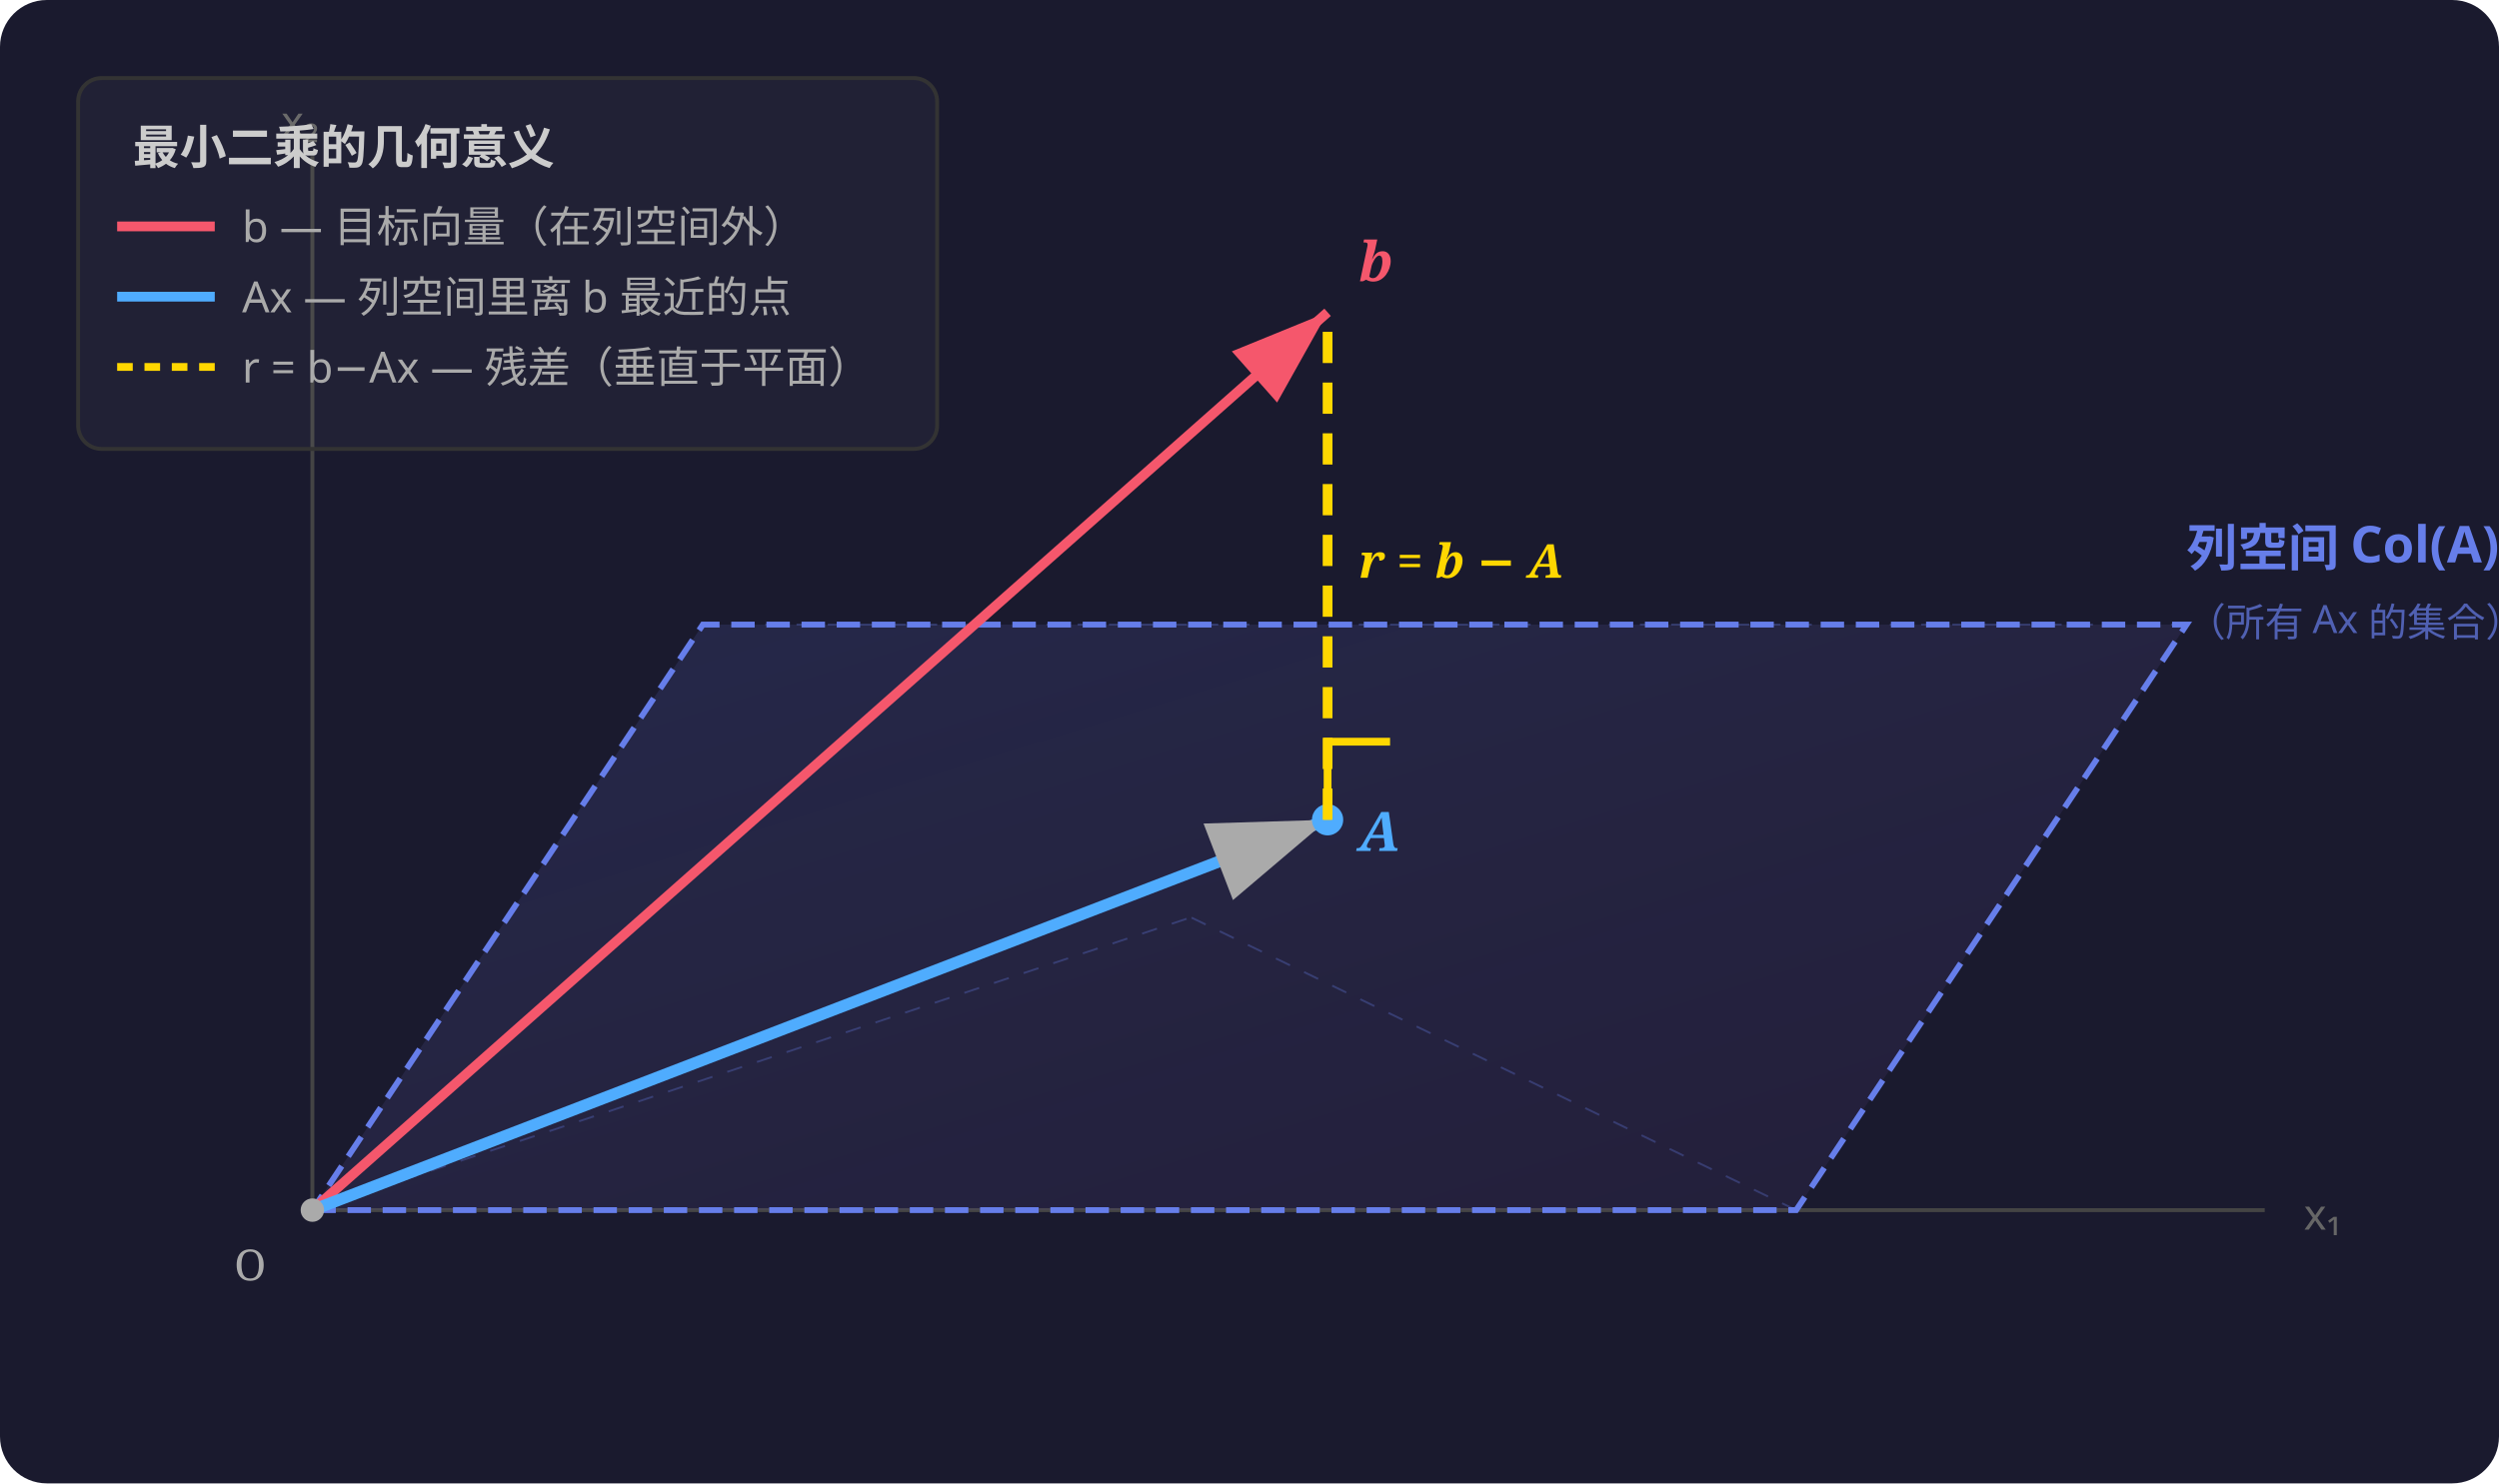
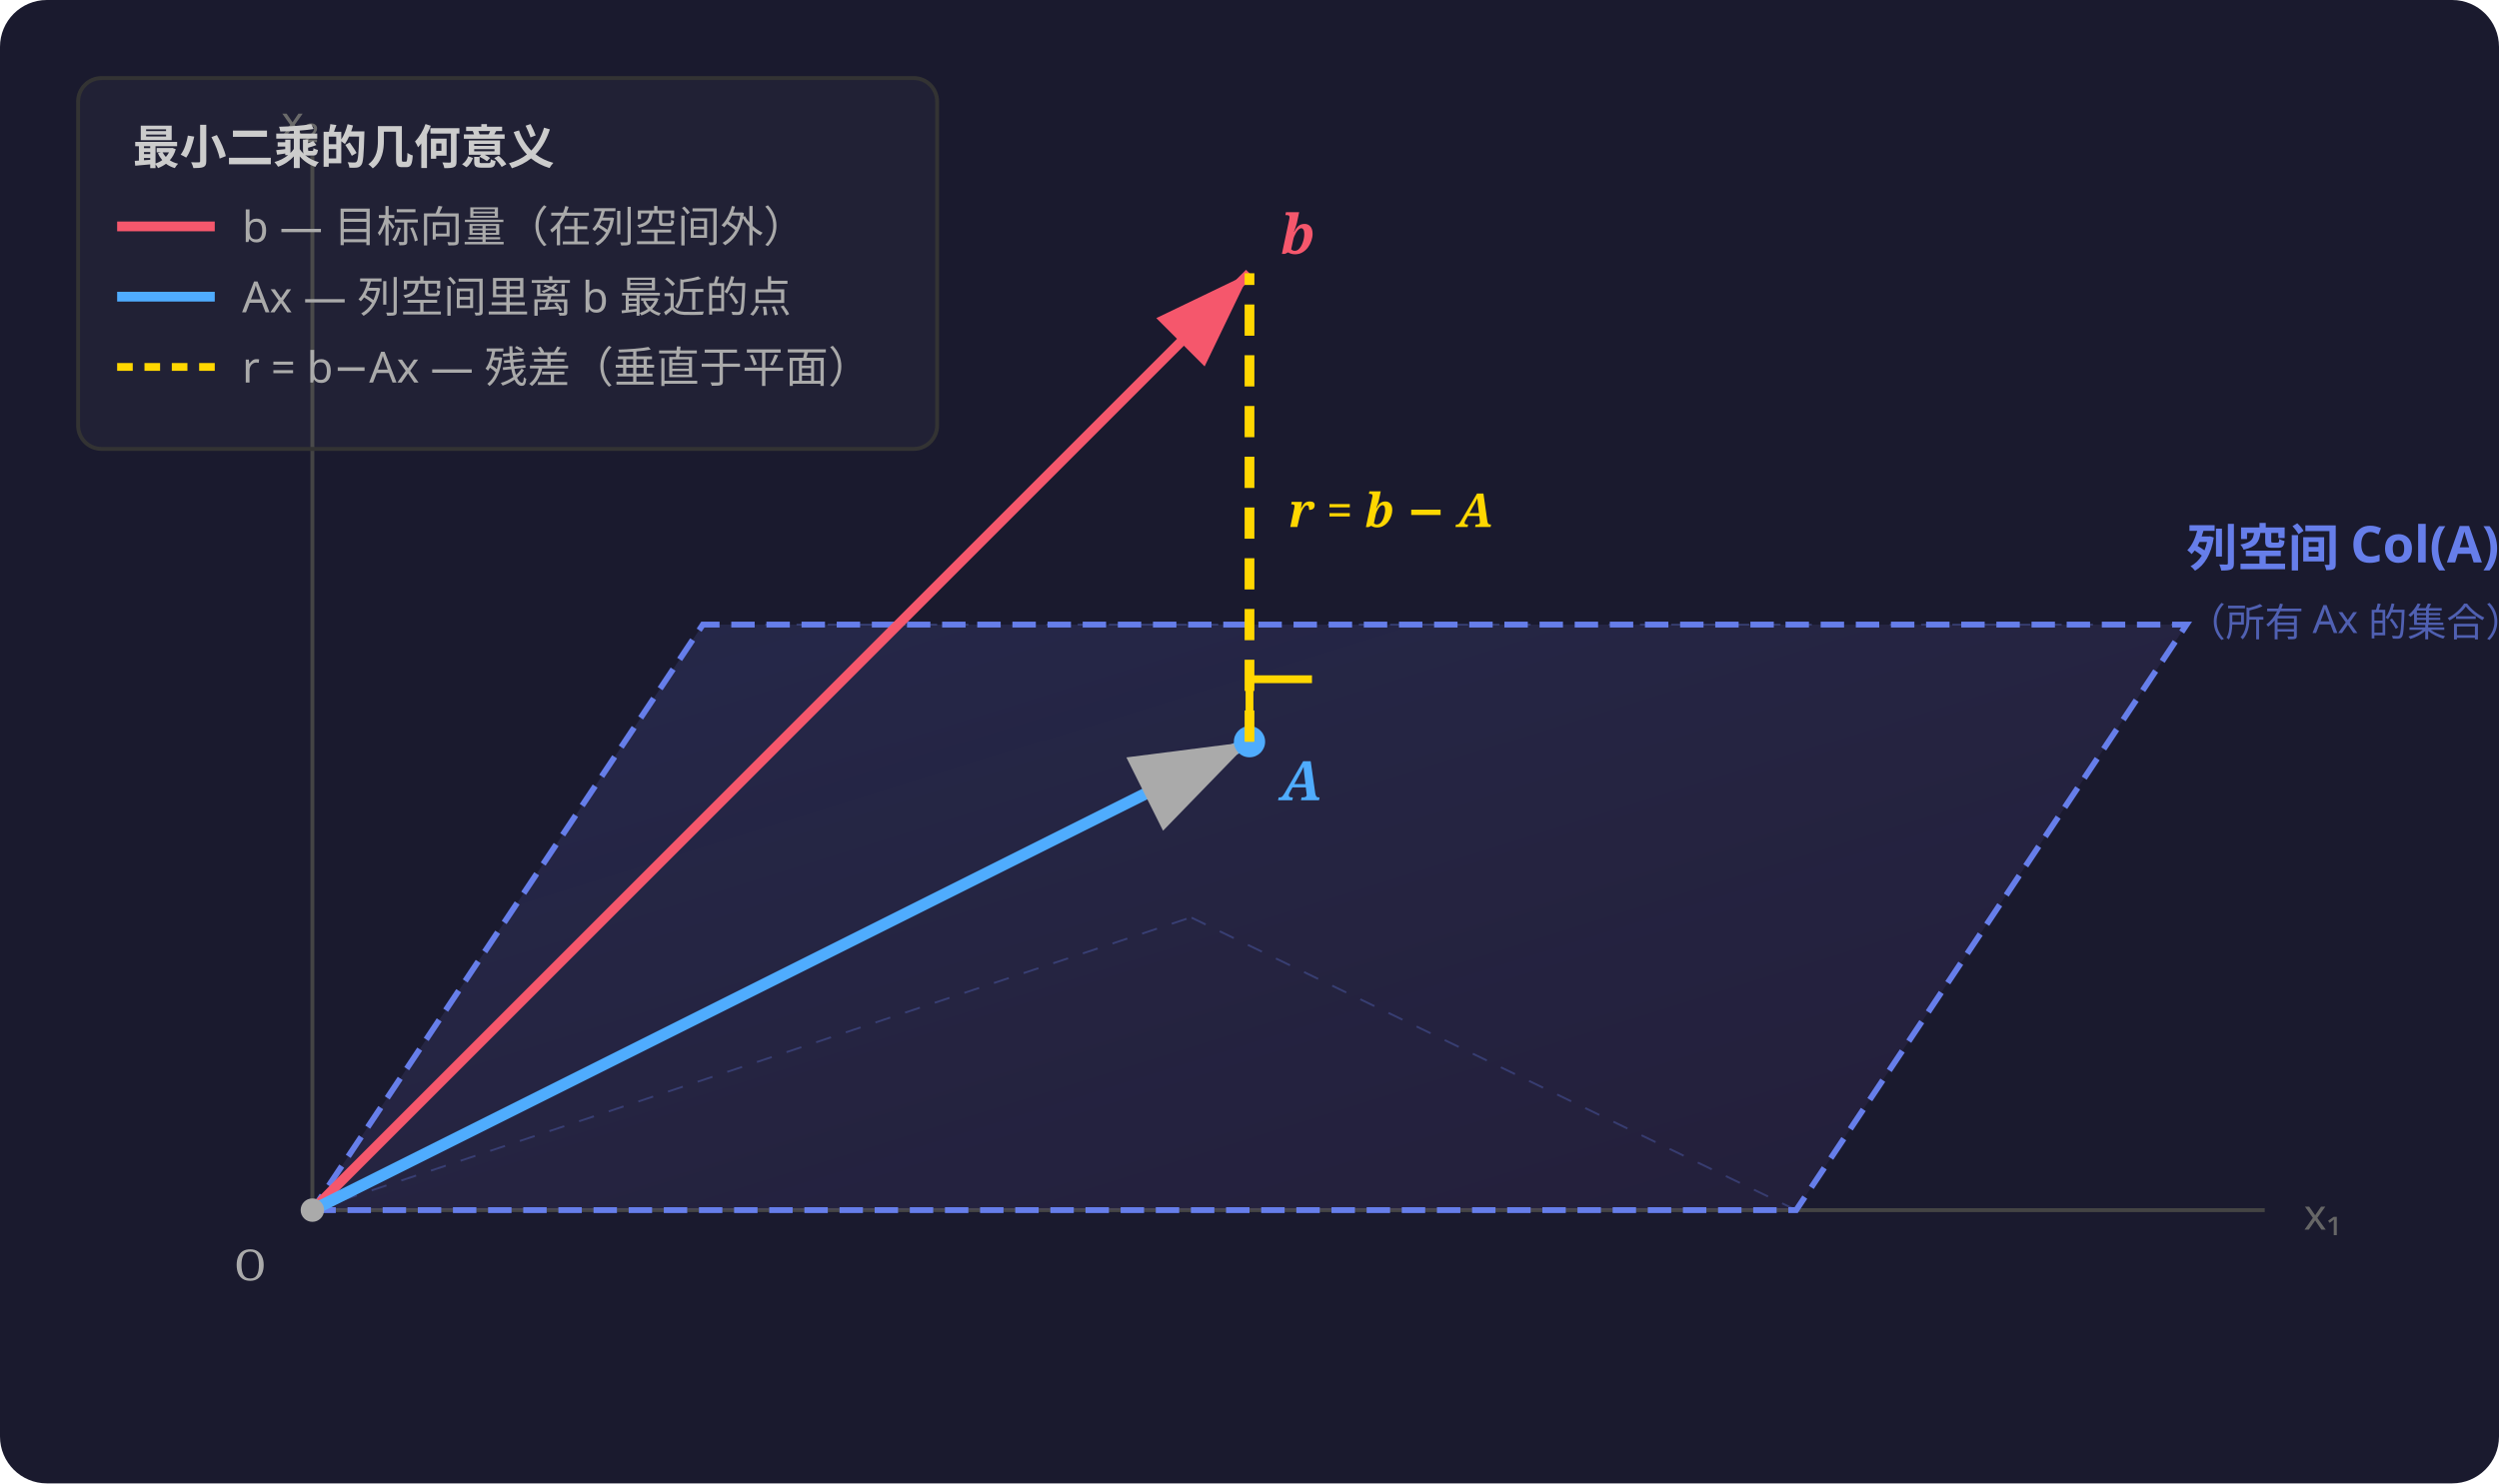
<svg xmlns="http://www.w3.org/2000/svg" viewBox="0 0 640 380" width="100%" style="max-width:640px">
  <defs>
    <linearGradient id="planeGrad" x1="0" y1="0" x2="1" y2="1">
      <stop offset="0%" stop-color="#667eea" stop-opacity="0.15" />
      <stop offset="100%" stop-color="#764ba2" stop-opacity="0.10" />
    </linearGradient>
    <marker id="arrowHead" markerWidth="10" markerHeight="7" refX="10" refY="3.5" orient="auto">
      <polygon points="0,0 10,3.5 0,7" fill="#aaa" />
    </marker>
    <marker id="arrowHeadRed" markerWidth="10" markerHeight="7" refX="10" refY="3.5" orient="auto">
      <polygon points="0,0 10,3.5 0,7" fill="#f5576c" />
    </marker>
  </defs>
  <rect width="640" height="380" fill="#1a1a2e" rx="12" />
  <line x1="80" y1="310" x2="580" y2="310" stroke="#444" stroke-width="1" />
  <line x1="80" y1="310" x2="80" y2="40" stroke="#444" stroke-width="1" />
  <text x="590" y="315" fill="#666" font-size="11" font-family="sans-serif">x₁</text>
  <text x="72" y="35" fill="#666" font-size="11" font-family="sans-serif">x₂</text>
  <polygon points="80,310 460,310 560,160 180,160" fill="url(#planeGrad)" stroke="#667eea" stroke-width="1.5" stroke-dasharray="6,3" />
  <line x1="80" y1="310" x2="305" y2="235" stroke="#667eea" stroke-width="0.5" stroke-dasharray="4,4" opacity="0.3" />
  <line x1="180" y1="160" x2="560" y2="160" stroke="#667eea" stroke-width="0.5" stroke-dasharray="4,4" opacity="0.3" />
  <line x1="460" y1="310" x2="305" y2="235" stroke="#667eea" stroke-width="0.5" stroke-dasharray="4,4" opacity="0.3" />
  <text x="560" y="145" fill="#667eea" font-size="13" font-family="sans-serif" font-weight="bold">列空间 Col(A)</text>
  <text x="560" y="163" fill="#667eea" font-size="10" font-family="sans-serif" opacity="0.7">（所有 Ax 的集合）</text>
-   <line x1="80" y1="310" x2="340" y2="80" stroke="#f5576c" stroke-width="2.5" marker-end="url(#arrowHeadRed)" />
-   <text x="348" y="72" fill="#f5576c" font-size="14" font-family="serif" font-weight="bold" font-style="italic">b</text>
-   <line x1="80" y1="310" x2="340" y2="210" stroke="#4facfe" stroke-width="3" marker-end="url(#arrowHead)" />
-   <text x="348" y="218" fill="#4facfe" font-size="14" font-family="serif" font-weight="bold" font-style="italic">A<b>x</b>
+   <line x1="80" y1="310" x2="320" y2="70" stroke="#f5576c" stroke-width="2.5" marker-end="url(#arrowHeadRed)" />
+   <text x="328" y="65" fill="#f5576c" font-size="14" font-family="serif" font-weight="bold" font-style="italic">b</text>
+   <line x1="80" y1="310" x2="320" y2="190" stroke="#4facfe" stroke-width="3" marker-end="url(#arrowHead)" />
+   <text x="328" y="205" fill="#4facfe" font-size="14" font-family="serif" font-weight="bold" font-style="italic">A<b>x</b>
  </text>
-   <circle cx="340" cy="210" r="4" fill="#4facfe" />
-   <line x1="340" y1="210" x2="340" y2="80" stroke="#ffd700" stroke-width="2.5" stroke-dasharray="8,5" />
-   <text x="348" y="148" fill="#ffd700" font-size="12" font-family="serif" font-weight="bold" font-style="italic">r = b − A<b>x</b>
+   <circle cx="320" cy="190" r="4" fill="#4facfe" />
+   <line x1="320" y1="190" x2="320" y2="70" stroke="#ffd700" stroke-width="2.5" stroke-dasharray="8,5" />
+   <text x="330" y="135" fill="#ffd700" font-size="12" font-family="serif" font-weight="bold" font-style="italic">r = b − A<b>x</b>
  </text>
-   <polyline points="340,210 340,190 356,190" fill="none" stroke="#ffd700" stroke-width="2" />
+   <polyline points="320,190 320,174 336,174" fill="none" stroke="#ffd700" stroke-width="2" />
  <circle cx="80" cy="310" r="3" fill="#aaa" />
  <text x="60" y="328" fill="#aaa" font-size="11" font-family="serif">O</text>
  <rect x="20" y="20" width="220" height="95" rx="6" fill="#ffffff08" stroke="#333" stroke-width="1" />
  <text x="34" y="42" fill="#ccc" font-size="12" font-family="sans-serif" font-weight="bold">最小二乘的几何意义</text>
  <line x1="30" y1="58" x2="55" y2="58" stroke="#f5576c" stroke-width="2.5" />
  <text x="62" y="62" fill="#aaa" font-size="11" font-family="sans-serif">b — 目标向量（在列空间外）</text>
  <line x1="30" y1="76" x2="55" y2="76" stroke="#4facfe" stroke-width="2.5" />
  <text x="62" y="80" fill="#aaa" font-size="11" font-family="sans-serif">Ax — 列空间里离 b 最近的点</text>
  <line x1="30" y1="94" x2="55" y2="94" stroke="#ffd700" stroke-width="2" stroke-dasharray="4,3" />
  <text x="62" y="98" fill="#aaa" font-size="11" font-family="sans-serif">r = b−Ax — 残差（垂直于平面）</text>
</svg>
